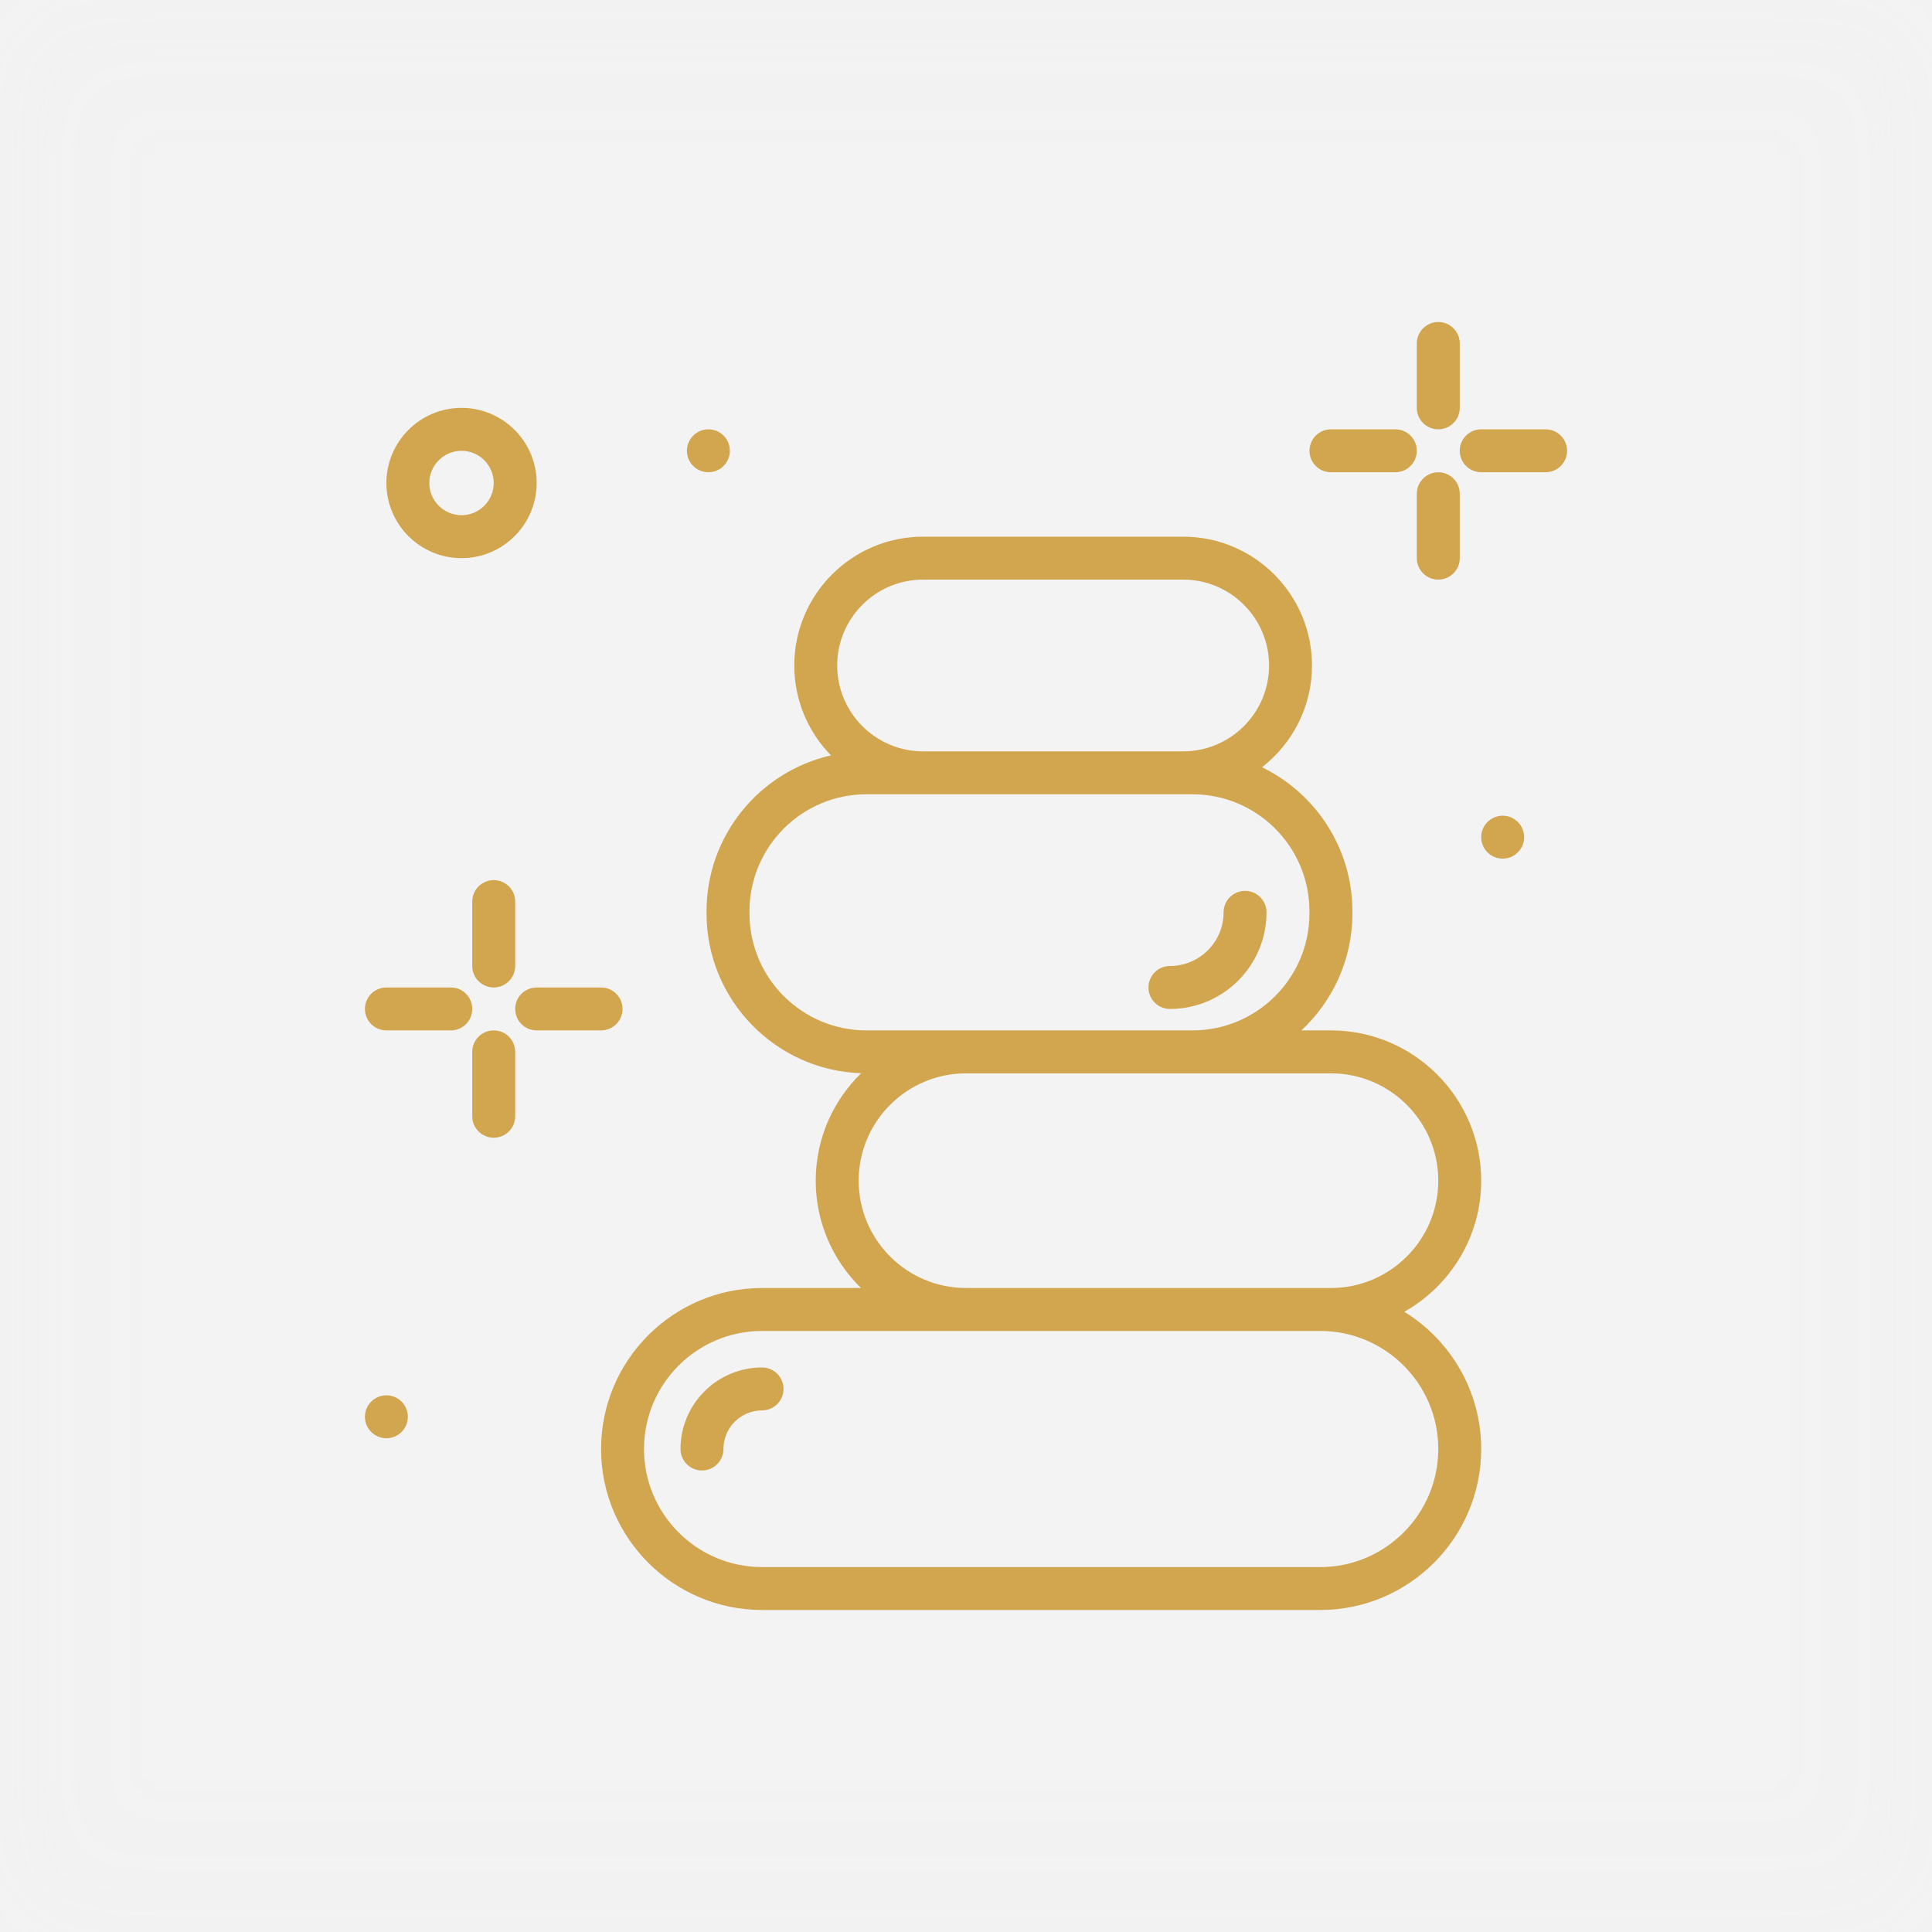
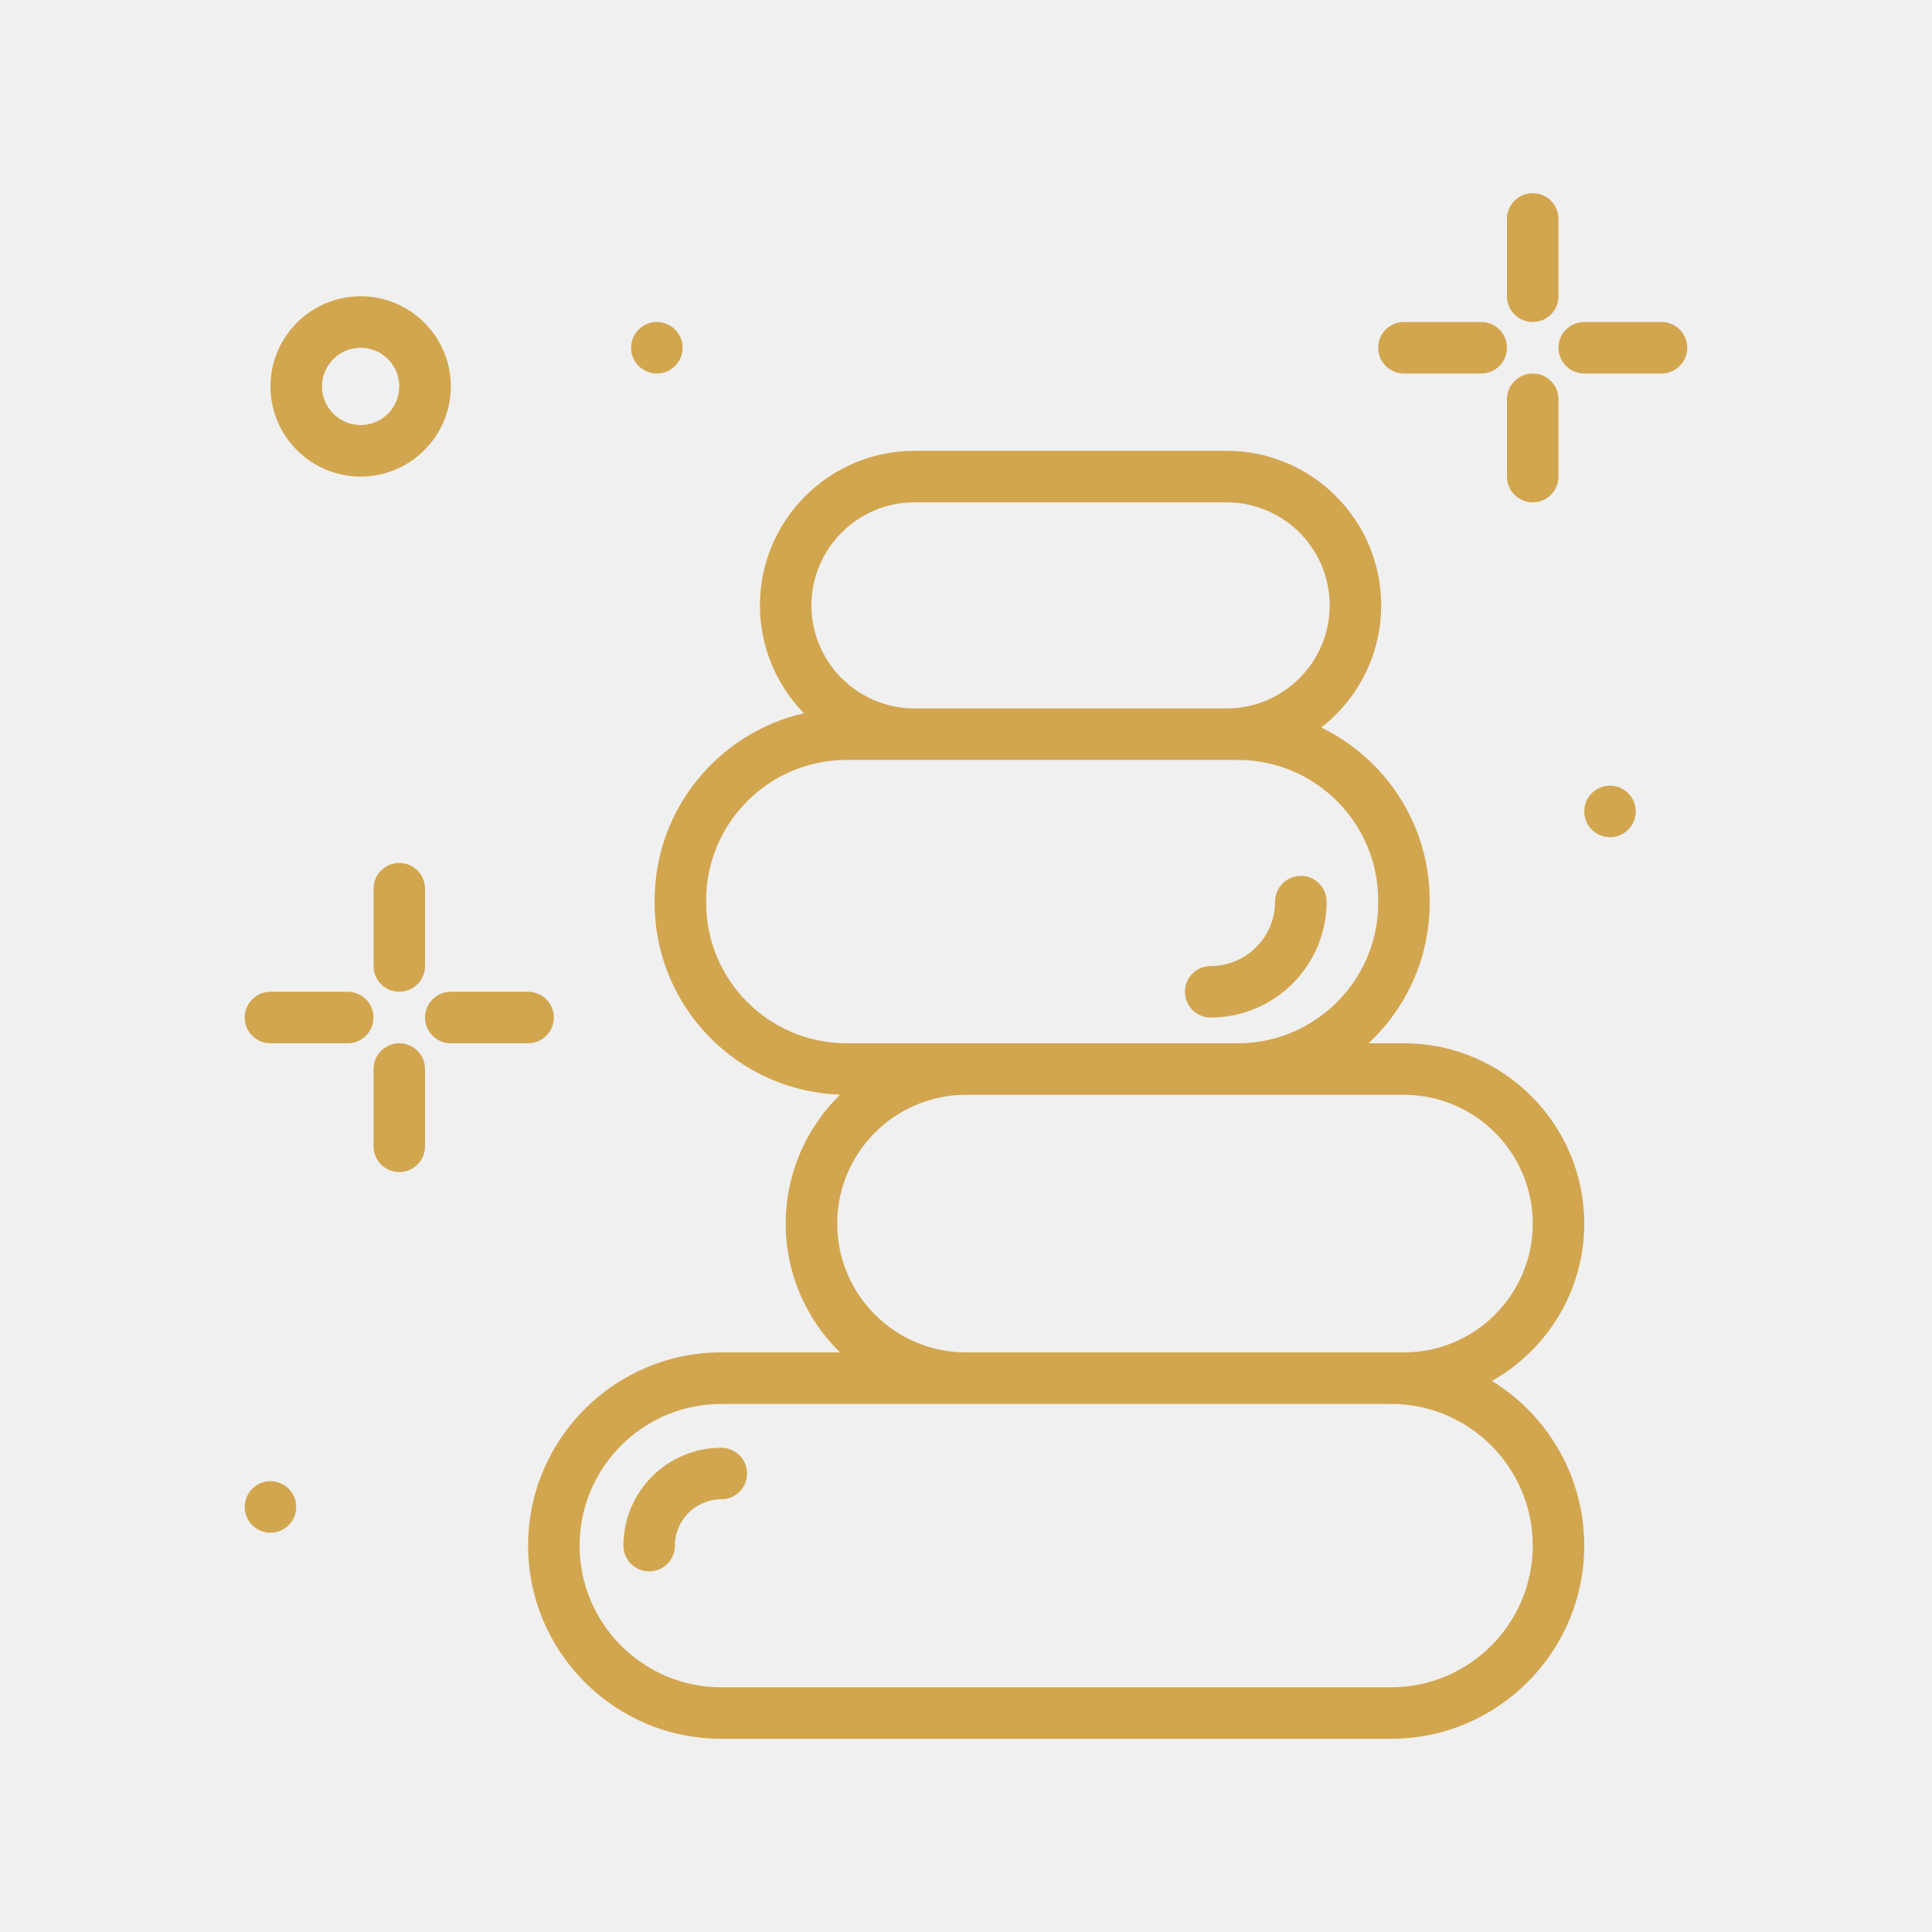
- <svg xmlns="http://www.w3.org/2000/svg" width="60" height="60" viewBox="0 0 60 60" fill="none">
-   <g filter="url(#filter0_b)">
-     <rect width="60" height="60" fill="white" fill-opacity="0.15" />
-     <path d="M46 36.667C46 34.094 43.907 32 41.333 32H40.415C41.389 31.093 42 29.801 42 28.368V28.3C42 26.334 40.852 24.632 39.192 23.828C40.136 23.096 40.745 21.951 40.745 20.667C40.745 18.461 38.951 16.667 36.745 16.667H28.667C26.461 16.667 24.667 18.461 24.667 20.667C24.667 21.752 25.102 22.737 25.806 23.459C23.596 23.962 21.942 25.94 21.942 28.3V28.368C21.942 31.05 24.081 33.242 26.743 33.33C25.874 34.178 25.333 35.36 25.333 36.667C25.333 37.972 25.872 39.153 26.738 40H23.667C20.91 40 18.667 42.243 18.667 45C18.667 47.757 20.91 50 23.667 50H41C43.757 50 46 47.757 46 45C46 43.2 45.043 41.618 43.611 40.738C45.035 39.938 46 38.413 46 36.667ZM28.667 18H36.745C38.215 18 39.412 19.197 39.412 20.667C39.412 22.137 38.215 23.334 36.745 23.334H28.667C27.196 23.334 26 22.137 26 20.667C26 19.197 27.196 18 28.667 18ZM26.908 32C24.905 32 23.276 30.371 23.276 28.368V28.3C23.276 26.297 24.905 24.667 26.908 24.667H37.034C39.037 24.667 40.666 26.297 40.666 28.3V28.368C40.666 30.371 39.037 32 37.034 32H26.908ZM44.667 45C44.667 47.022 43.022 48.667 41 48.667H23.667C21.645 48.667 20 47.022 20 45C20 42.978 21.645 41.334 23.667 41.334H40.872H41C43.022 41.334 44.667 42.978 44.667 45ZM41.333 40H30C28.162 40 26.667 38.505 26.667 36.667C26.667 34.829 28.162 33.334 30 33.334H41.333C43.171 33.334 44.667 34.829 44.667 36.667C44.667 38.505 43.171 40 41.333 40Z" fill="#D2A64F" />
-     <path d="M39.333 28.334C39.333 27.965 39.035 27.667 38.666 27.667C38.298 27.667 38 27.965 38 28.334C38 29.253 37.252 30 36.333 30C35.965 30 35.666 30.299 35.666 30.667C35.666 31.035 35.965 31.334 36.333 31.334C37.987 31.334 39.333 29.988 39.333 28.334Z" fill="#D2A64F" />
-     <path d="M23.667 42.468C22.27 42.468 21.134 43.604 21.134 45.001C21.134 45.369 21.432 45.667 21.8 45.667C22.169 45.667 22.467 45.369 22.467 45.001C22.467 44.339 23.005 43.801 23.667 43.801C24.035 43.801 24.333 43.503 24.333 43.134C24.333 42.766 24.035 42.468 23.667 42.468Z" fill="#D2A64F" />
-     <path d="M15.333 27.333C14.965 27.333 14.666 27.631 14.666 28V30C14.666 30.368 14.965 30.666 15.333 30.666C15.701 30.666 16 30.368 16 30V28C16 27.631 15.701 27.333 15.333 27.333Z" fill="#D2A64F" />
-     <path d="M15.333 32C14.965 32 14.666 32.298 14.666 32.667V34.667C14.666 35.035 14.965 35.333 15.333 35.333C15.701 35.333 16 35.035 16 34.667V32.667C16 32.298 15.701 32 15.333 32Z" fill="#D2A64F" />
-     <path d="M14 30.667H12C11.632 30.667 11.333 30.965 11.333 31.334C11.333 31.702 11.632 32 12 32H14C14.368 32 14.666 31.702 14.666 31.334C14.666 30.965 14.368 30.667 14 30.667Z" fill="#D2A64F" />
-     <path d="M19.333 31.334C19.333 30.965 19.035 30.667 18.666 30.667H16.666C16.298 30.667 16 30.965 16 31.334C16 31.702 16.298 32 16.666 32H18.666C19.035 32 19.333 31.702 19.333 31.334Z" fill="#D2A64F" />
-     <path d="M44.667 13.333C45.035 13.333 45.334 13.035 45.334 12.667V10.667C45.334 10.299 45.035 10 44.667 10C44.299 10 44 10.299 44 10.667V12.667C44 13.035 44.299 13.333 44.667 13.333Z" fill="#D2A64F" />
-     <path d="M44.667 14.667C44.299 14.667 44 14.966 44 15.334V17.334C44 17.702 44.299 18 44.667 18C45.035 18 45.334 17.702 45.334 17.334V15.334C45.334 14.966 45.035 14.667 44.667 14.667Z" fill="#D2A64F" />
-     <path d="M41.333 14.666H43.333C43.702 14.666 44 14.368 44 14C44 13.632 43.702 13.333 43.333 13.333H41.333C40.965 13.333 40.667 13.632 40.667 14C40.667 14.368 40.965 14.666 41.333 14.666Z" fill="#D2A64F" />
-     <path d="M48 13.333H46C45.632 13.333 45.334 13.632 45.334 14C45.334 14.368 45.632 14.666 46 14.666H48C48.368 14.666 48.667 14.368 48.667 14C48.667 13.632 48.368 13.333 48 13.333Z" fill="#D2A64F" />
-     <path d="M22 14.666C22.368 14.666 22.667 14.368 22.667 14C22.667 13.632 22.368 13.333 22 13.333C21.632 13.333 21.333 13.632 21.333 14C21.333 14.368 21.632 14.666 22 14.666Z" fill="#D2A64F" />
-     <path d="M46.667 26.666C47.035 26.666 47.334 26.368 47.334 26C47.334 25.631 47.035 25.333 46.667 25.333C46.299 25.333 46 25.631 46 26C46 26.368 46.299 26.666 46.667 26.666Z" fill="#D2A64F" />
-     <path d="M12 44.666C12.368 44.666 12.666 44.368 12.666 44C12.666 43.632 12.368 43.333 12 43.333C11.632 43.333 11.333 43.632 11.333 44C11.333 44.368 11.632 44.666 12 44.666Z" fill="#D2A64F" />
-     <path d="M14.333 17.334C15.62 17.334 16.666 16.287 16.666 15C16.666 13.714 15.62 12.667 14.333 12.667C13.046 12.667 12 13.714 12 15C12 16.287 13.046 17.334 14.333 17.334ZM14.333 14C14.885 14 15.333 14.449 15.333 15C15.333 15.552 14.885 16 14.333 16C13.782 16 13.333 15.552 13.333 15C13.333 14.449 13.782 14 14.333 14Z" fill="#D2A64F" />
-   </g>
-   <defs>
-     <filter id="filter0_b" x="-4" y="-4" width="68" height="68" filterUnits="userSpaceOnUse" color-interpolation-filters="sRGB">
-       <feFlood flood-opacity="0" result="BackgroundImageFix" />
-       <feGaussianBlur in="BackgroundImage" stdDeviation="2" />
-       <feComposite in2="SourceAlpha" operator="in" result="effect1_backgroundBlur" />
-       <feBlend mode="normal" in="SourceGraphic" in2="effect1_backgroundBlur" result="shape" />
-     </filter>
-   </defs>
+ <svg xmlns="http://www.w3.org/2000/svg" width="50" height="50" viewBox="0 0 50 50" fill="none">
+   <path d="M41 31.667C41 29.094 38.907 27 36.334 27H35.416C36.389 26.093 37 24.801 37 23.368V23.3C37 21.334 35.853 19.632 34.193 18.828C35.136 18.096 35.745 16.951 35.745 15.667C35.745 13.461 33.951 11.667 31.745 11.667H23.667C21.461 11.667 19.667 13.461 19.667 15.667C19.667 16.752 20.102 17.737 20.806 18.459C18.597 18.962 16.942 20.94 16.942 23.3V23.368C16.942 26.05 19.081 28.242 21.743 28.329C20.875 29.177 20.334 30.36 20.334 31.667C20.334 32.972 20.873 34.153 21.739 35H18.667C15.91 35 13.667 37.243 13.667 40C13.667 42.757 15.91 45 18.667 45H36C38.757 45 41 42.757 41 40C41 38.2 40.043 36.618 38.611 35.738C40.035 34.938 41 33.413 41 31.667ZM23.667 13H31.745C33.216 13 34.412 14.197 34.412 15.667C34.412 17.137 33.216 18.334 31.745 18.334H23.667C22.197 18.334 21 17.137 21 15.667C21 14.197 22.197 13 23.667 13ZM21.909 27C19.905 27 18.276 25.371 18.276 23.368V23.3C18.276 21.297 19.905 19.667 21.909 19.667H32.034C34.037 19.667 35.667 21.297 35.667 23.3V23.368C35.667 25.371 34.037 27 32.034 27H21.909ZM39.667 40C39.667 42.022 38.022 43.667 36 43.667H18.667C16.645 43.667 15 42.022 15 40C15 37.978 16.645 36.334 18.667 36.334H35.872H36C38.022 36.334 39.667 37.978 39.667 40ZM36.334 35H25C23.162 35 21.667 33.505 21.667 31.667C21.667 29.829 23.162 28.334 25 28.334H36.334C38.172 28.334 39.667 29.829 39.667 31.667C39.667 33.505 38.172 35 36.334 35Z" fill="#D2A64F" />
+   <path d="M34.333 23.334C34.333 22.965 34.034 22.667 33.666 22.667C33.298 22.667 32.999 22.965 32.999 23.334C32.999 24.253 32.252 25 31.333 25C30.965 25 30.666 25.299 30.666 25.667C30.666 26.035 30.965 26.334 31.333 26.334C32.987 26.334 34.333 24.988 34.333 23.334Z" fill="#D2A64F" />
+   <path d="M18.667 37.468C17.27 37.468 16.134 38.604 16.134 40.001C16.134 40.369 16.432 40.667 16.8 40.667C17.169 40.667 17.467 40.369 17.467 40.001C17.467 39.339 18.005 38.801 18.667 38.801C19.035 38.801 19.333 38.503 19.333 38.134C19.333 37.766 19.035 37.468 18.667 37.468Z" fill="#D2A64F" />
+   <path d="M10.334 22.333C9.965 22.333 9.667 22.631 9.667 23V25C9.667 25.368 9.965 25.666 10.334 25.666C10.702 25.666 11 25.368 11 25V23C11 22.631 10.702 22.333 10.334 22.333Z" fill="#D2A64F" />
+   <path d="M10.334 27C9.965 27 9.667 27.299 9.667 27.667V29.667C9.667 30.035 9.965 30.333 10.334 30.333C10.702 30.333 11 30.035 11 29.667V27.667C11 27.299 10.702 27 10.334 27Z" fill="#D2A64F" />
+   <path d="M9 25.667H7C6.632 25.667 6.333 25.965 6.333 26.334C6.333 26.702 6.632 27 7 27H9C9.368 27 9.666 26.702 9.666 26.334C9.666 25.965 9.368 25.667 9 25.667Z" fill="#D2A64F" />
+   <path d="M14.333 26.334C14.333 25.965 14.035 25.667 13.667 25.667H11.667C11.299 25.667 11 25.965 11 26.334C11 26.702 11.299 27 11.667 27H13.667C14.035 27 14.333 26.702 14.333 26.334Z" fill="#D2A64F" />
+   <path d="M39.667 8.333C40.035 8.333 40.333 8.035 40.333 7.667V5.667C40.333 5.298 40.035 5 39.667 5C39.298 5 39 5.298 39 5.667V7.667C39 8.035 39.298 8.333 39.667 8.333Z" fill="#D2A64F" />
+   <path d="M39.667 9.667C39.298 9.667 39 9.965 39 10.334V12.334C39 12.702 39.298 13 39.667 13C40.035 13 40.333 12.702 40.333 12.334V10.334C40.333 9.965 40.035 9.667 39.667 9.667Z" fill="#D2A64F" />
+   <path d="M36.334 9.666H38.334C38.702 9.666 39 9.368 39 9C39 8.632 38.702 8.333 38.334 8.333H36.334C35.965 8.333 35.667 8.632 35.667 9C35.667 9.368 35.965 9.666 36.334 9.666Z" fill="#D2A64F" />
+   <path d="M43 8.333H41C40.632 8.333 40.333 8.632 40.333 9C40.333 9.368 40.632 9.666 41 9.666H43C43.368 9.666 43.666 9.368 43.666 9C43.666 8.632 43.368 8.333 43 8.333Z" fill="#D2A64F" />
+   <path d="M17 9.666C17.368 9.666 17.666 9.368 17.666 9C17.666 8.631 17.368 8.333 17 8.333C16.631 8.333 16.333 8.631 16.333 9C16.333 9.368 16.631 9.666 17 9.666Z" fill="#D2A64F" />
+   <path d="M41.667 21.666C42.035 21.666 42.333 21.368 42.333 21C42.333 20.631 42.035 20.333 41.667 20.333C41.298 20.333 41 20.631 41 21C41 21.368 41.298 21.666 41.667 21.666Z" fill="#D2A64F" />
+   <path d="M7 39.666C7.368 39.666 7.666 39.368 7.666 39C7.666 38.632 7.368 38.333 7 38.333C6.631 38.333 6.333 38.632 6.333 39C6.333 39.368 6.631 39.666 7 39.666Z" fill="#D2A64F" />
+   <path d="M9.333 12.334C10.62 12.334 11.667 11.287 11.667 10C11.667 8.714 10.62 7.667 9.333 7.667C8.047 7.667 7 8.714 7 10C7 11.287 8.047 12.334 9.333 12.334ZM9.333 9C9.885 9 10.333 9.449 10.333 10C10.333 10.552 9.885 11 9.333 11C8.782 11 8.333 10.552 8.333 10C8.333 9.449 8.782 9 9.333 9Z" fill="#D2A64F" />
</svg>
